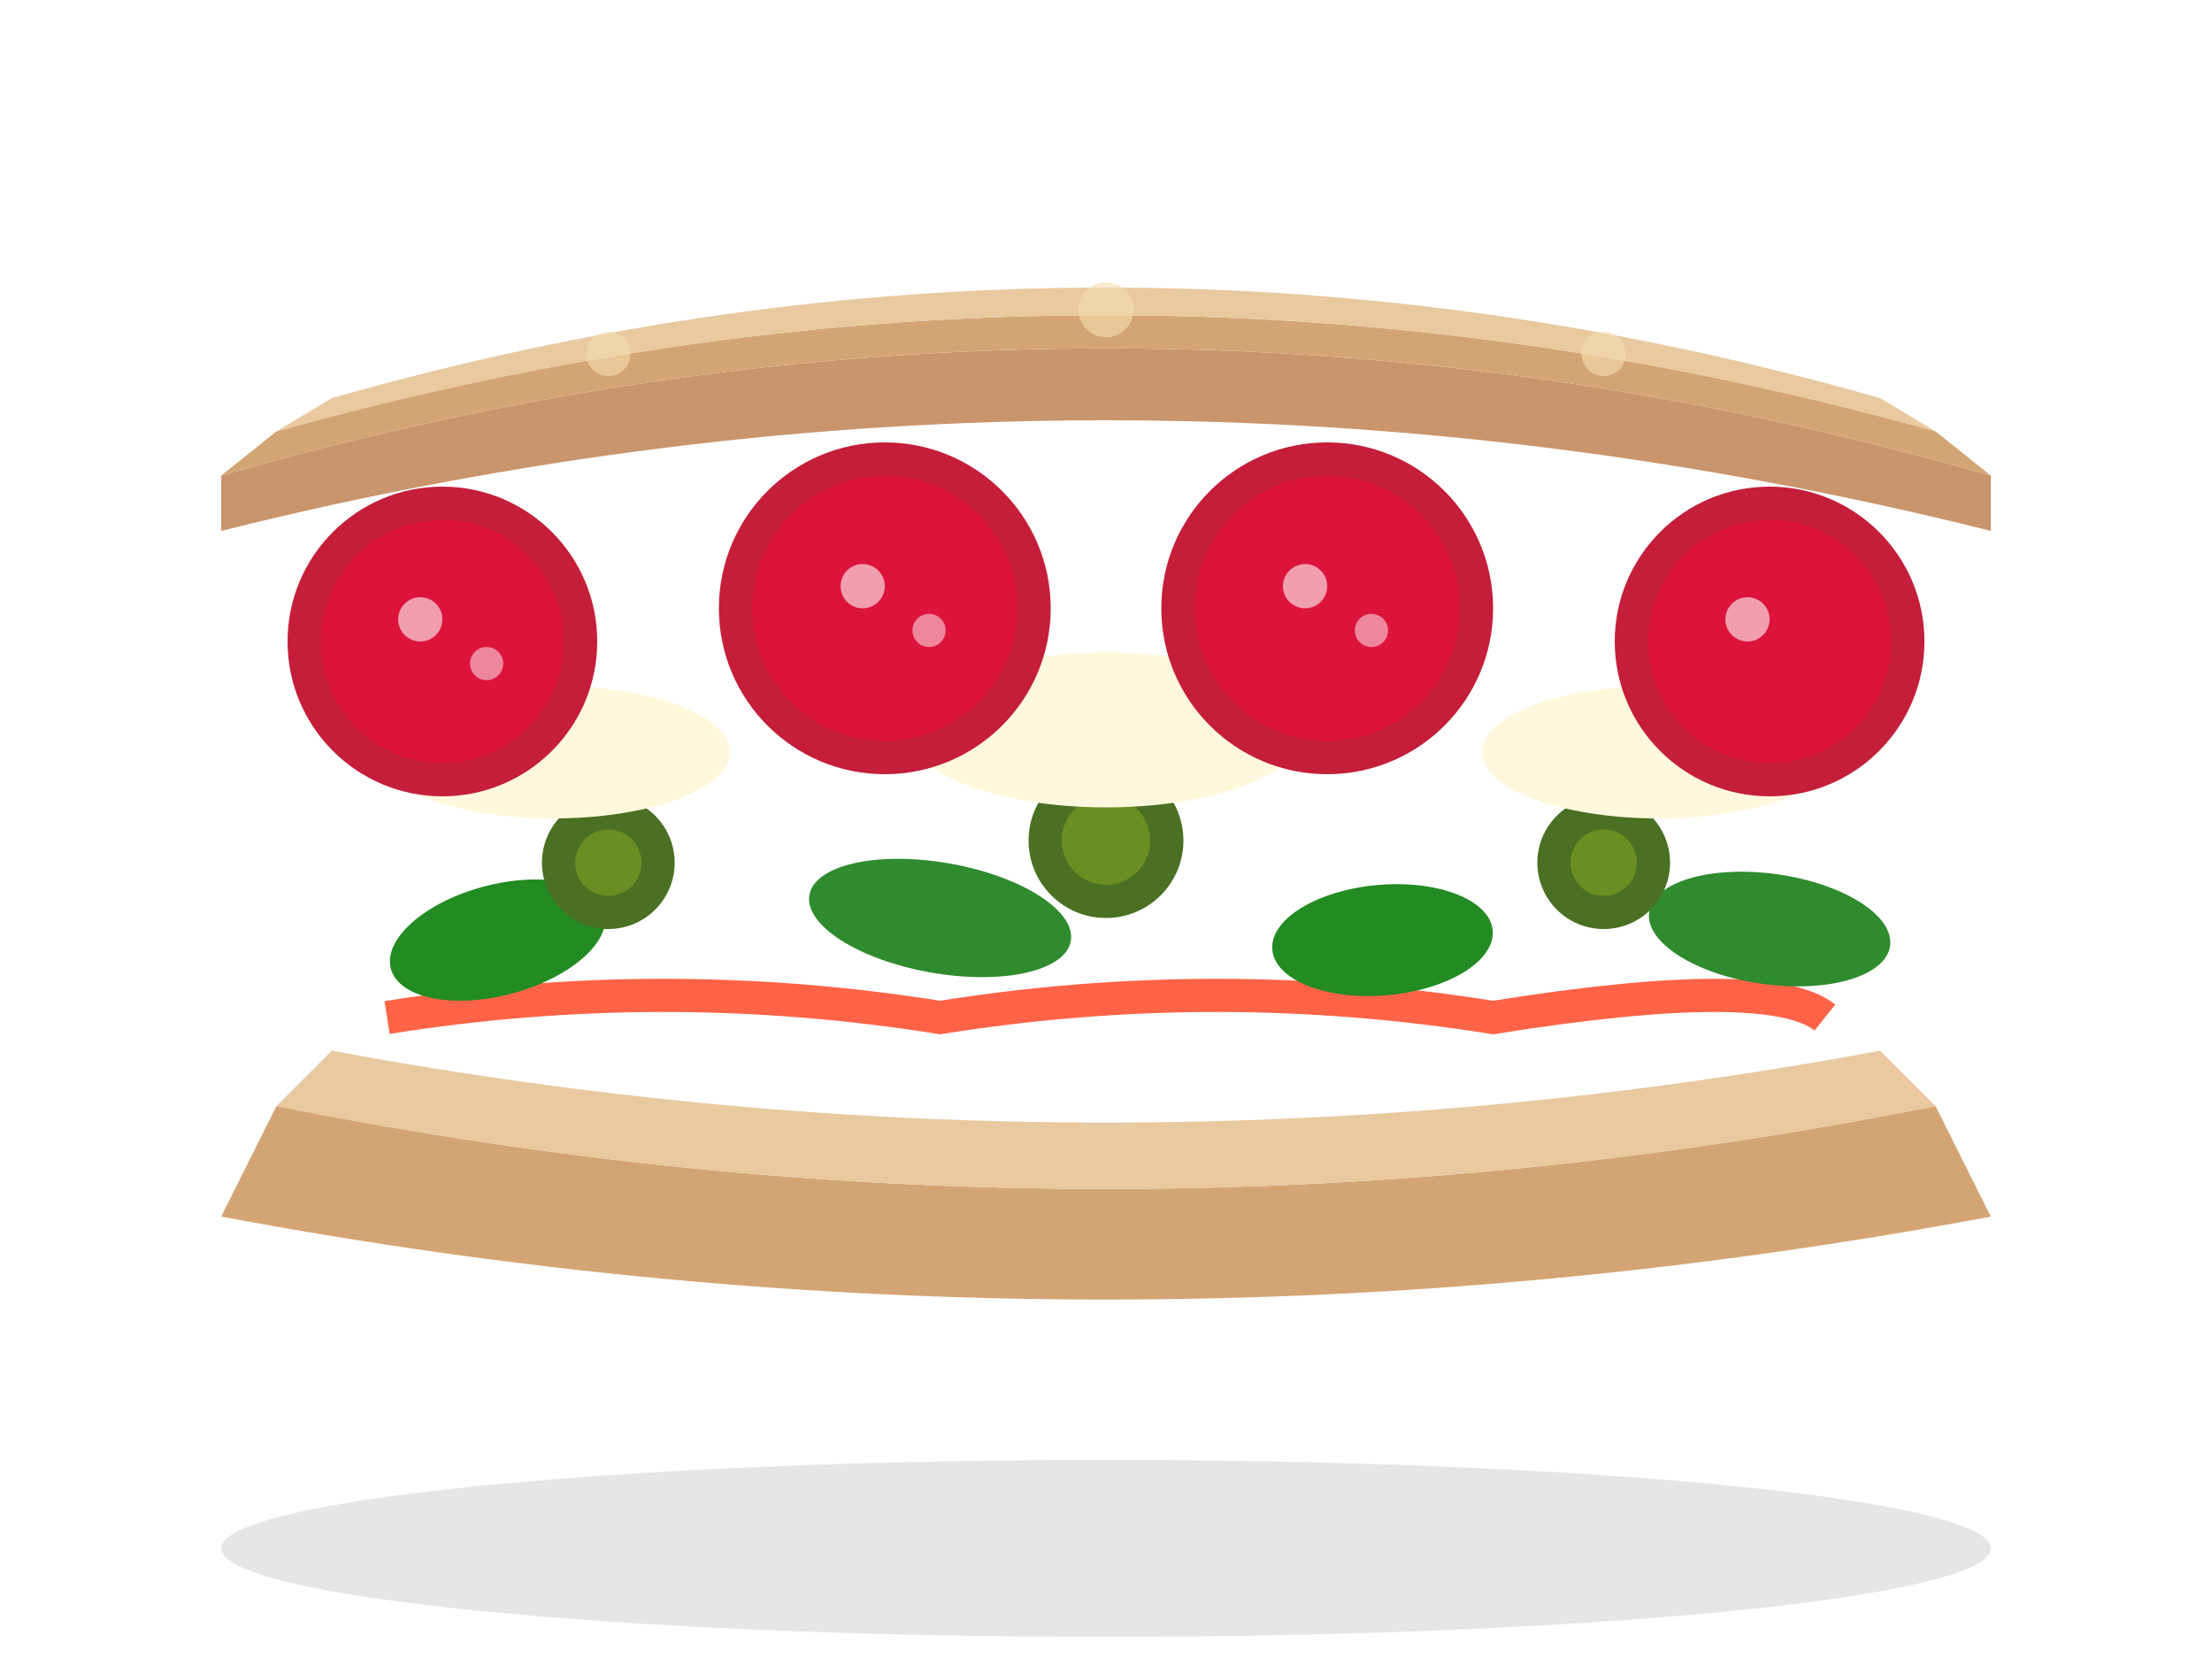
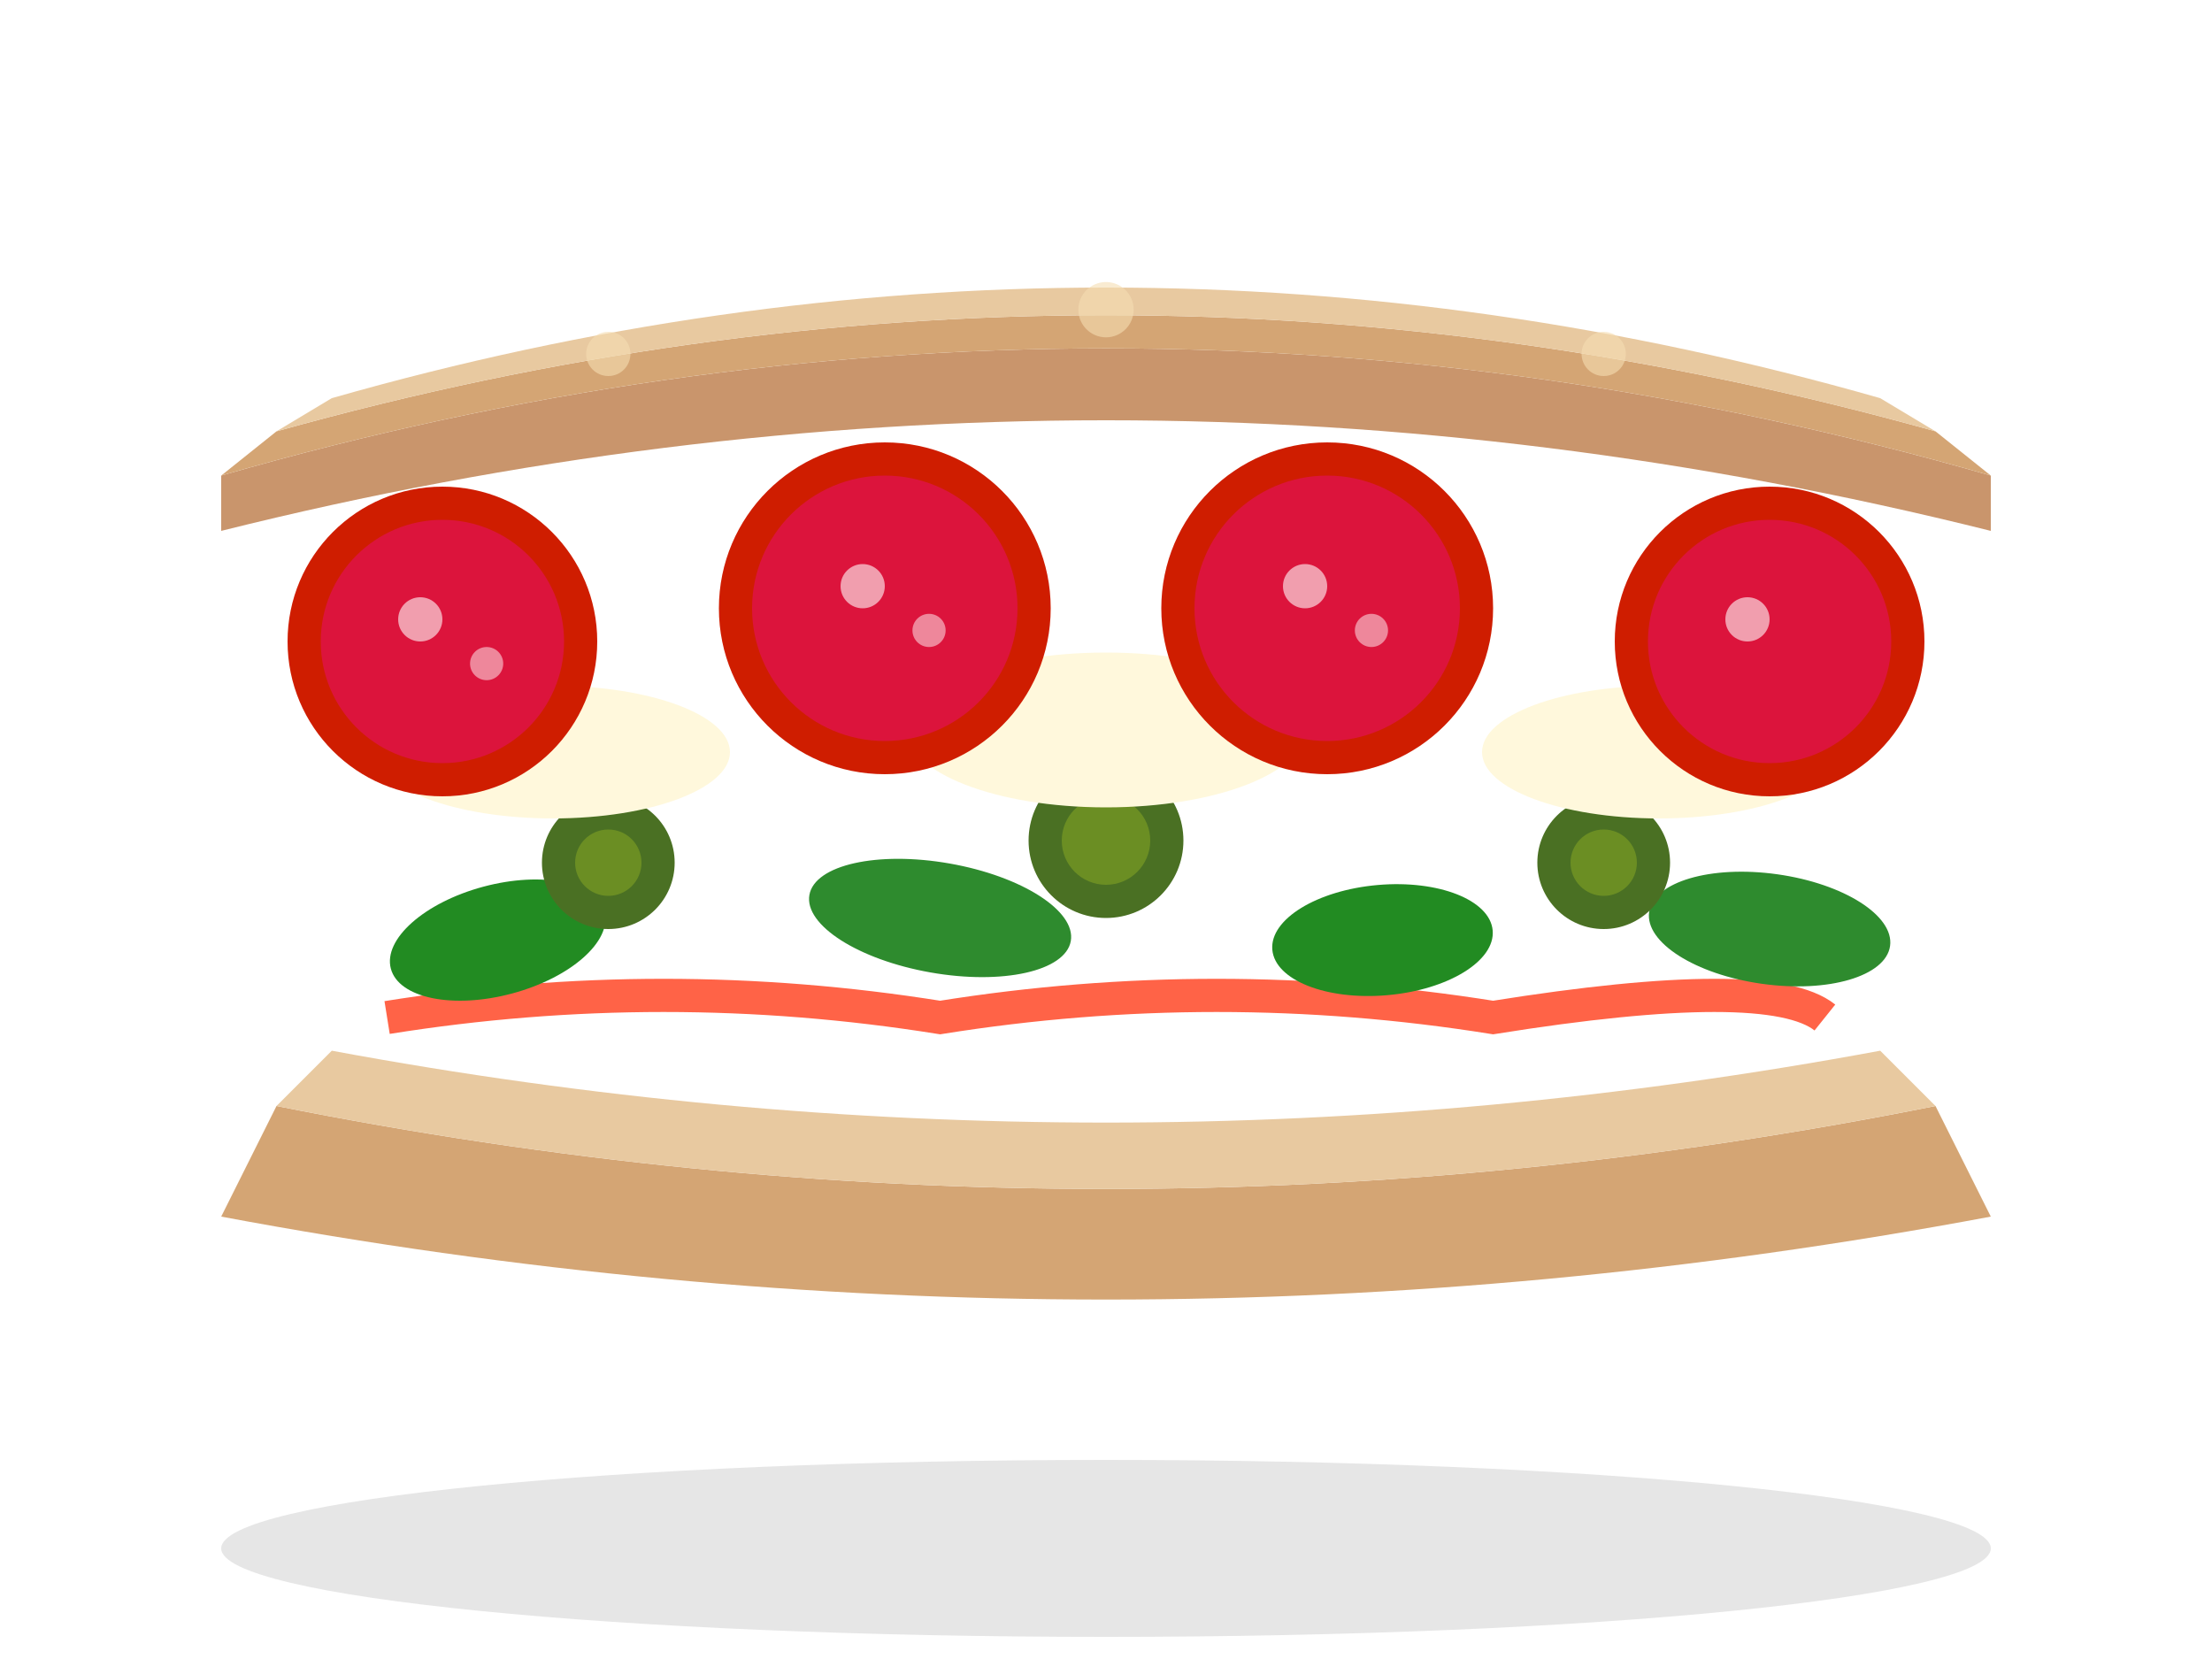
<svg xmlns="http://www.w3.org/2000/svg" viewBox="0 0 200 150">
  <ellipse cx="100" cy="140" rx="80" ry="8" fill="rgba(0,0,0,0.1)" />
  <path d="M20,110 Q100,125 180,110 L175,100 Q100,115 25,100 Z" fill="#D4A574" />
  <path d="M25,100 Q100,115 175,100 L170,95 Q100,108 30,95 Z" fill="#E8C9A0" />
  <path d="M35,92 Q60,88 85,92 Q110,88 135,92 Q160,88 165,92" stroke="#FF6347" stroke-width="3" fill="none" />
  <ellipse cx="45" cy="85" rx="10" ry="5" fill="#228B22" transform="rotate(-15 45 85)" />
  <ellipse cx="85" cy="83" rx="12" ry="5" fill="#2E8B2E" transform="rotate(10 85 83)" />
  <ellipse cx="125" cy="85" rx="10" ry="5" fill="#228B22" transform="rotate(-5 125 85)" />
  <ellipse cx="160" cy="84" rx="11" ry="5" fill="#2E8B2E" transform="rotate(8 160 84)" />
  <circle cx="55" cy="78" r="6" fill="#4A7023" />
  <circle cx="55" cy="78" r="3" fill="#6B8E23" />
  <circle cx="100" cy="76" r="7" fill="#4A7023" />
  <circle cx="100" cy="76" r="4" fill="#6B8E23" />
  <circle cx="145" cy="78" r="6" fill="#4A7023" />
  <circle cx="145" cy="78" r="3" fill="#6B8E23" />
  <ellipse cx="50" cy="68" rx="16" ry="6" fill="#FFF8DC" />
  <ellipse cx="100" cy="66" rx="18" ry="7" fill="#FFF8DC" />
  <ellipse cx="150" cy="68" rx="16" ry="6" fill="#FFF8DC" />
-   <circle cx="40" cy="58" r="14" fill="#C41E3A" />
+   <circle cx="40" cy="58" r="14" fill="#CF1D00" />
  <circle cx="40" cy="58" r="11" fill="#DC143C" />
  <circle cx="38" cy="56" r="2" fill="#FFFAFA" opacity="0.6" />
  <circle cx="44" cy="60" r="1.5" fill="#FFFAFA" opacity="0.5" />
-   <circle cx="80" cy="55" r="15" fill="#C41E3A" />
+   <circle cx="80" cy="55" r="15" fill="#CF1D00" />
  <circle cx="80" cy="55" r="12" fill="#DC143C" />
  <circle cx="78" cy="53" r="2" fill="#FFFAFA" opacity="0.6" />
  <circle cx="84" cy="57" r="1.5" fill="#FFFAFA" opacity="0.5" />
-   <circle cx="120" cy="55" r="15" fill="#C41E3A" />
+   <circle cx="120" cy="55" r="15" fill="#CF1D00" />
  <circle cx="120" cy="55" r="12" fill="#DC143C" />
  <circle cx="118" cy="53" r="2" fill="#FFFAFA" opacity="0.6" />
  <circle cx="124" cy="57" r="1.5" fill="#FFFAFA" opacity="0.5" />
-   <circle cx="160" cy="58" r="14" fill="#C41E3A" />
+   <circle cx="160" cy="58" r="14" fill="#CF1D00" />
  <circle cx="160" cy="58" r="11" fill="#DC143C" />
  <circle cx="158" cy="56" r="2" fill="#FFFAFA" opacity="0.6" />
  <path d="M20,48 Q100,28 180,48 L180,43 Q100,20 20,43 Z" fill="#C9956C" />
  <path d="M20,43 Q100,20 180,43 L175,39 Q100,18 25,39 Z" fill="#D4A574" />
  <path d="M25,39 Q100,18 175,39 L170,36 Q100,16 30,36 Z" fill="#E8C9A0" />
  <circle cx="55" cy="32" r="2" fill="#F5DEB3" opacity="0.6" />
  <circle cx="100" cy="28" r="2.5" fill="#F5DEB3" opacity="0.6" />
  <circle cx="145" cy="32" r="2" fill="#F5DEB3" opacity="0.6" />
</svg>
